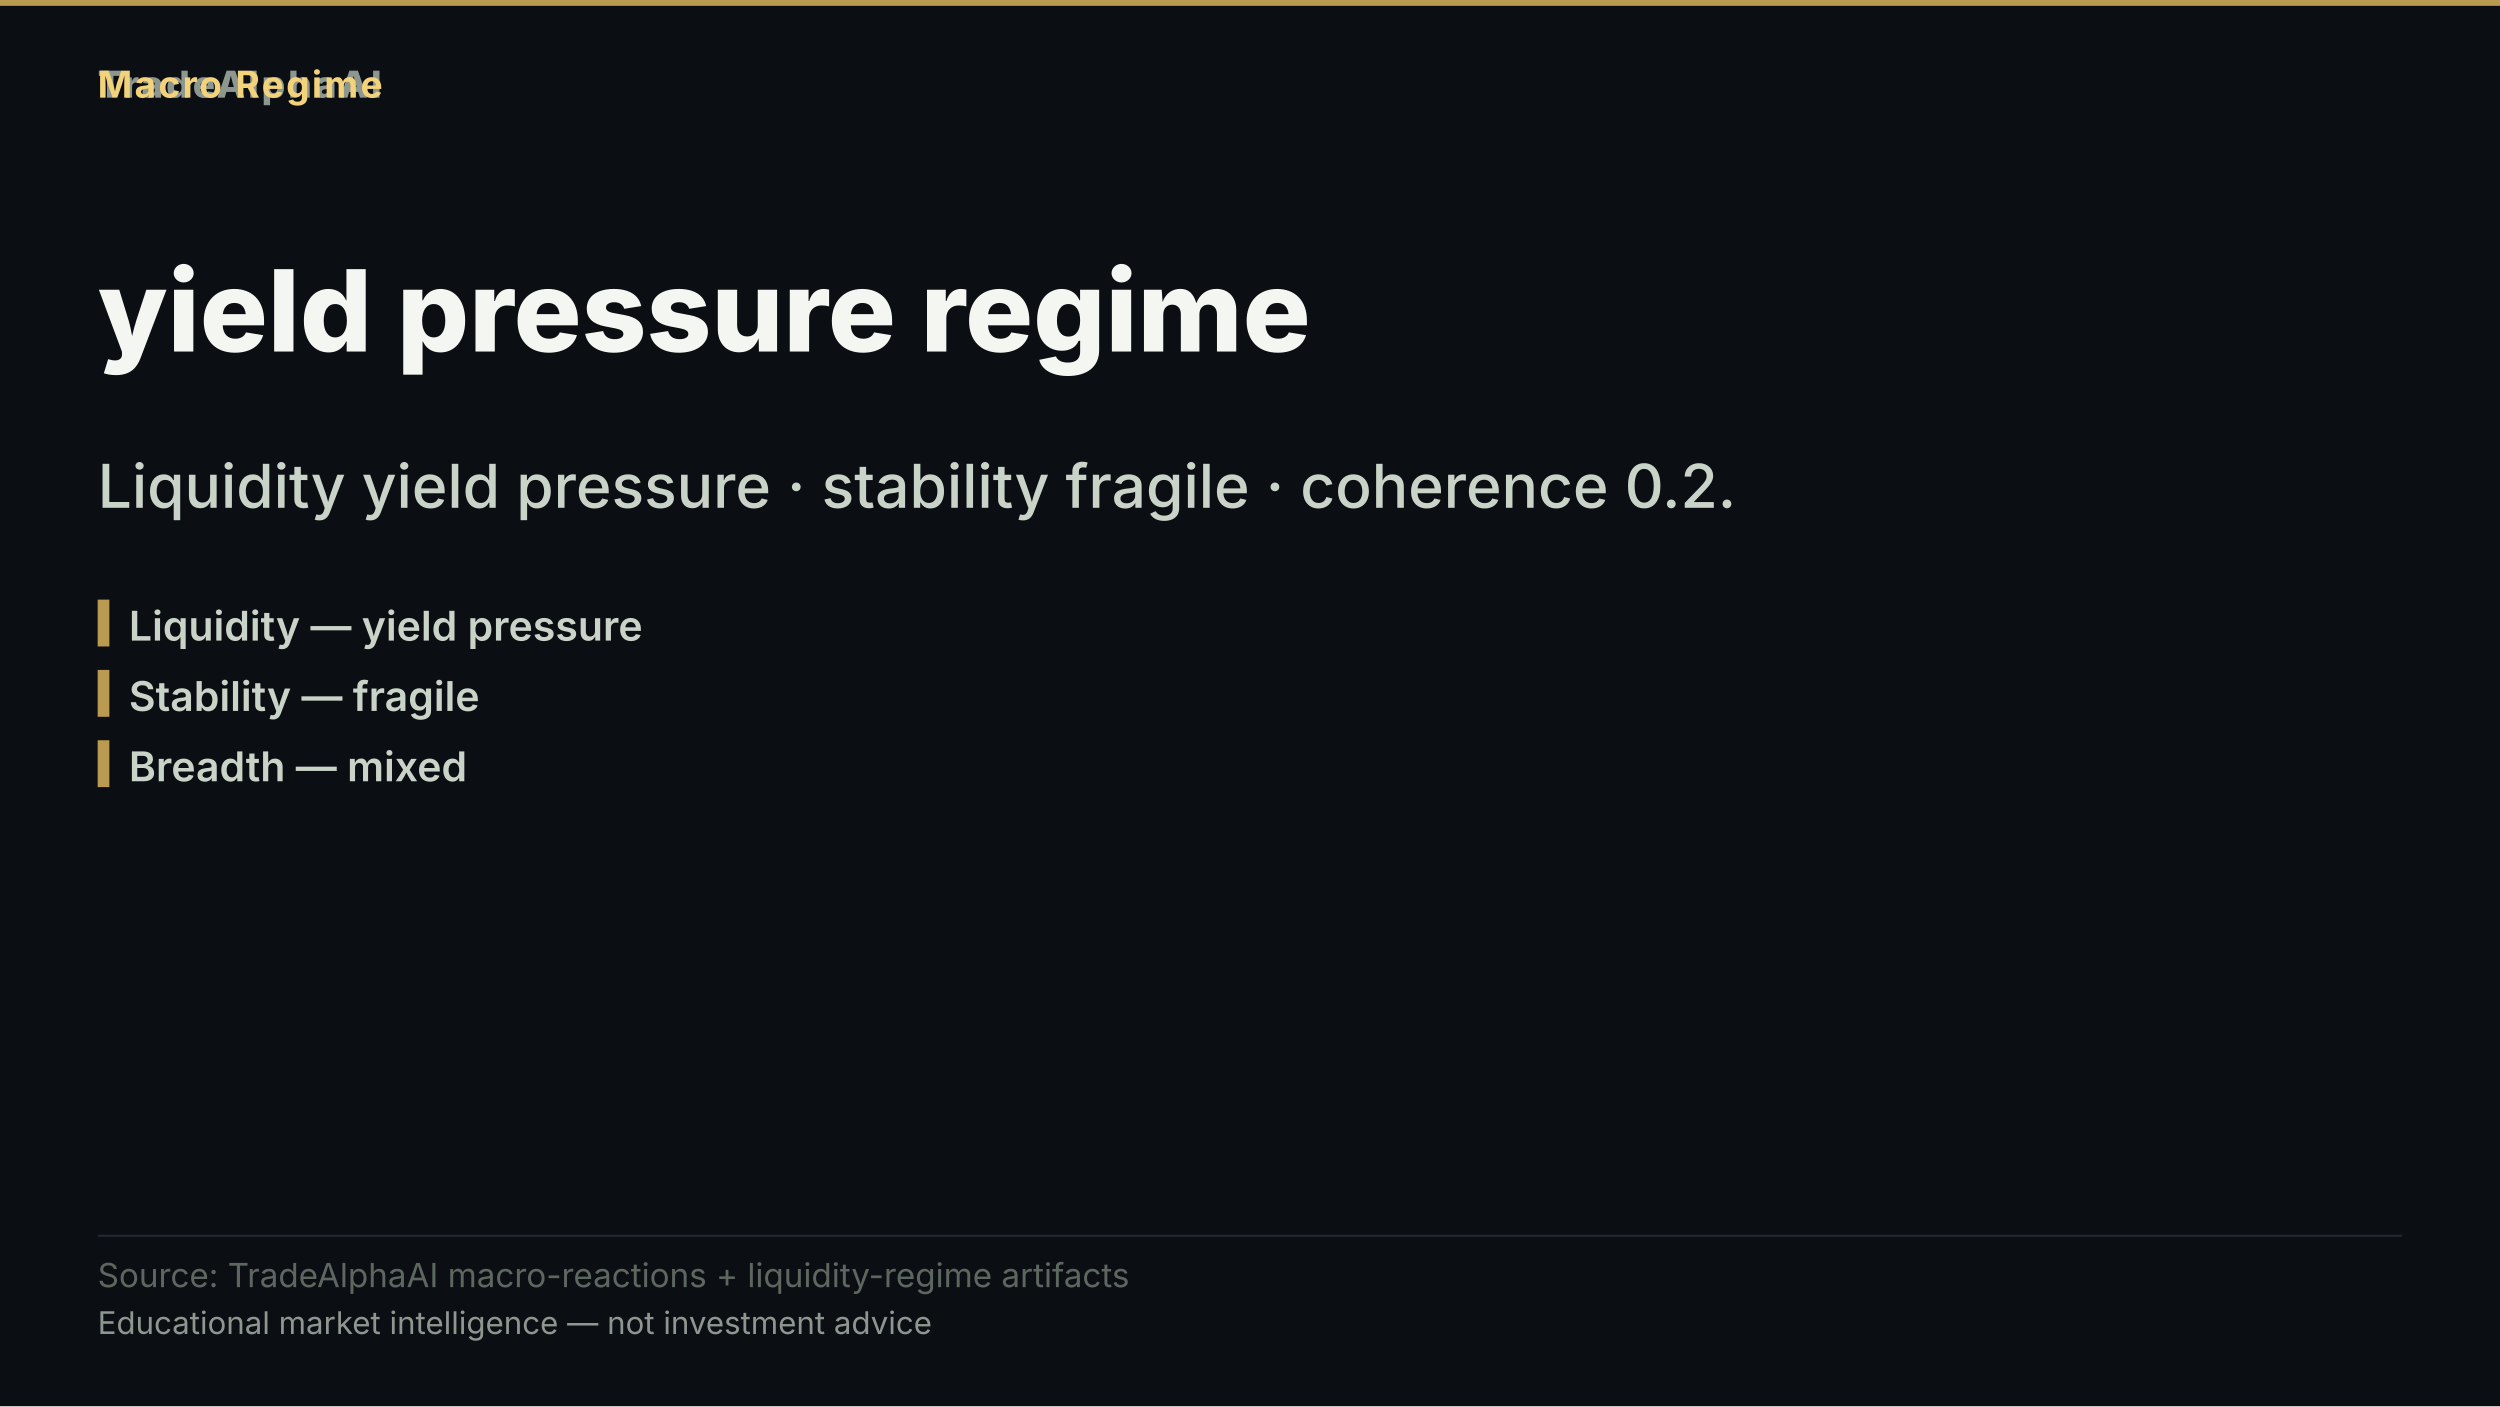
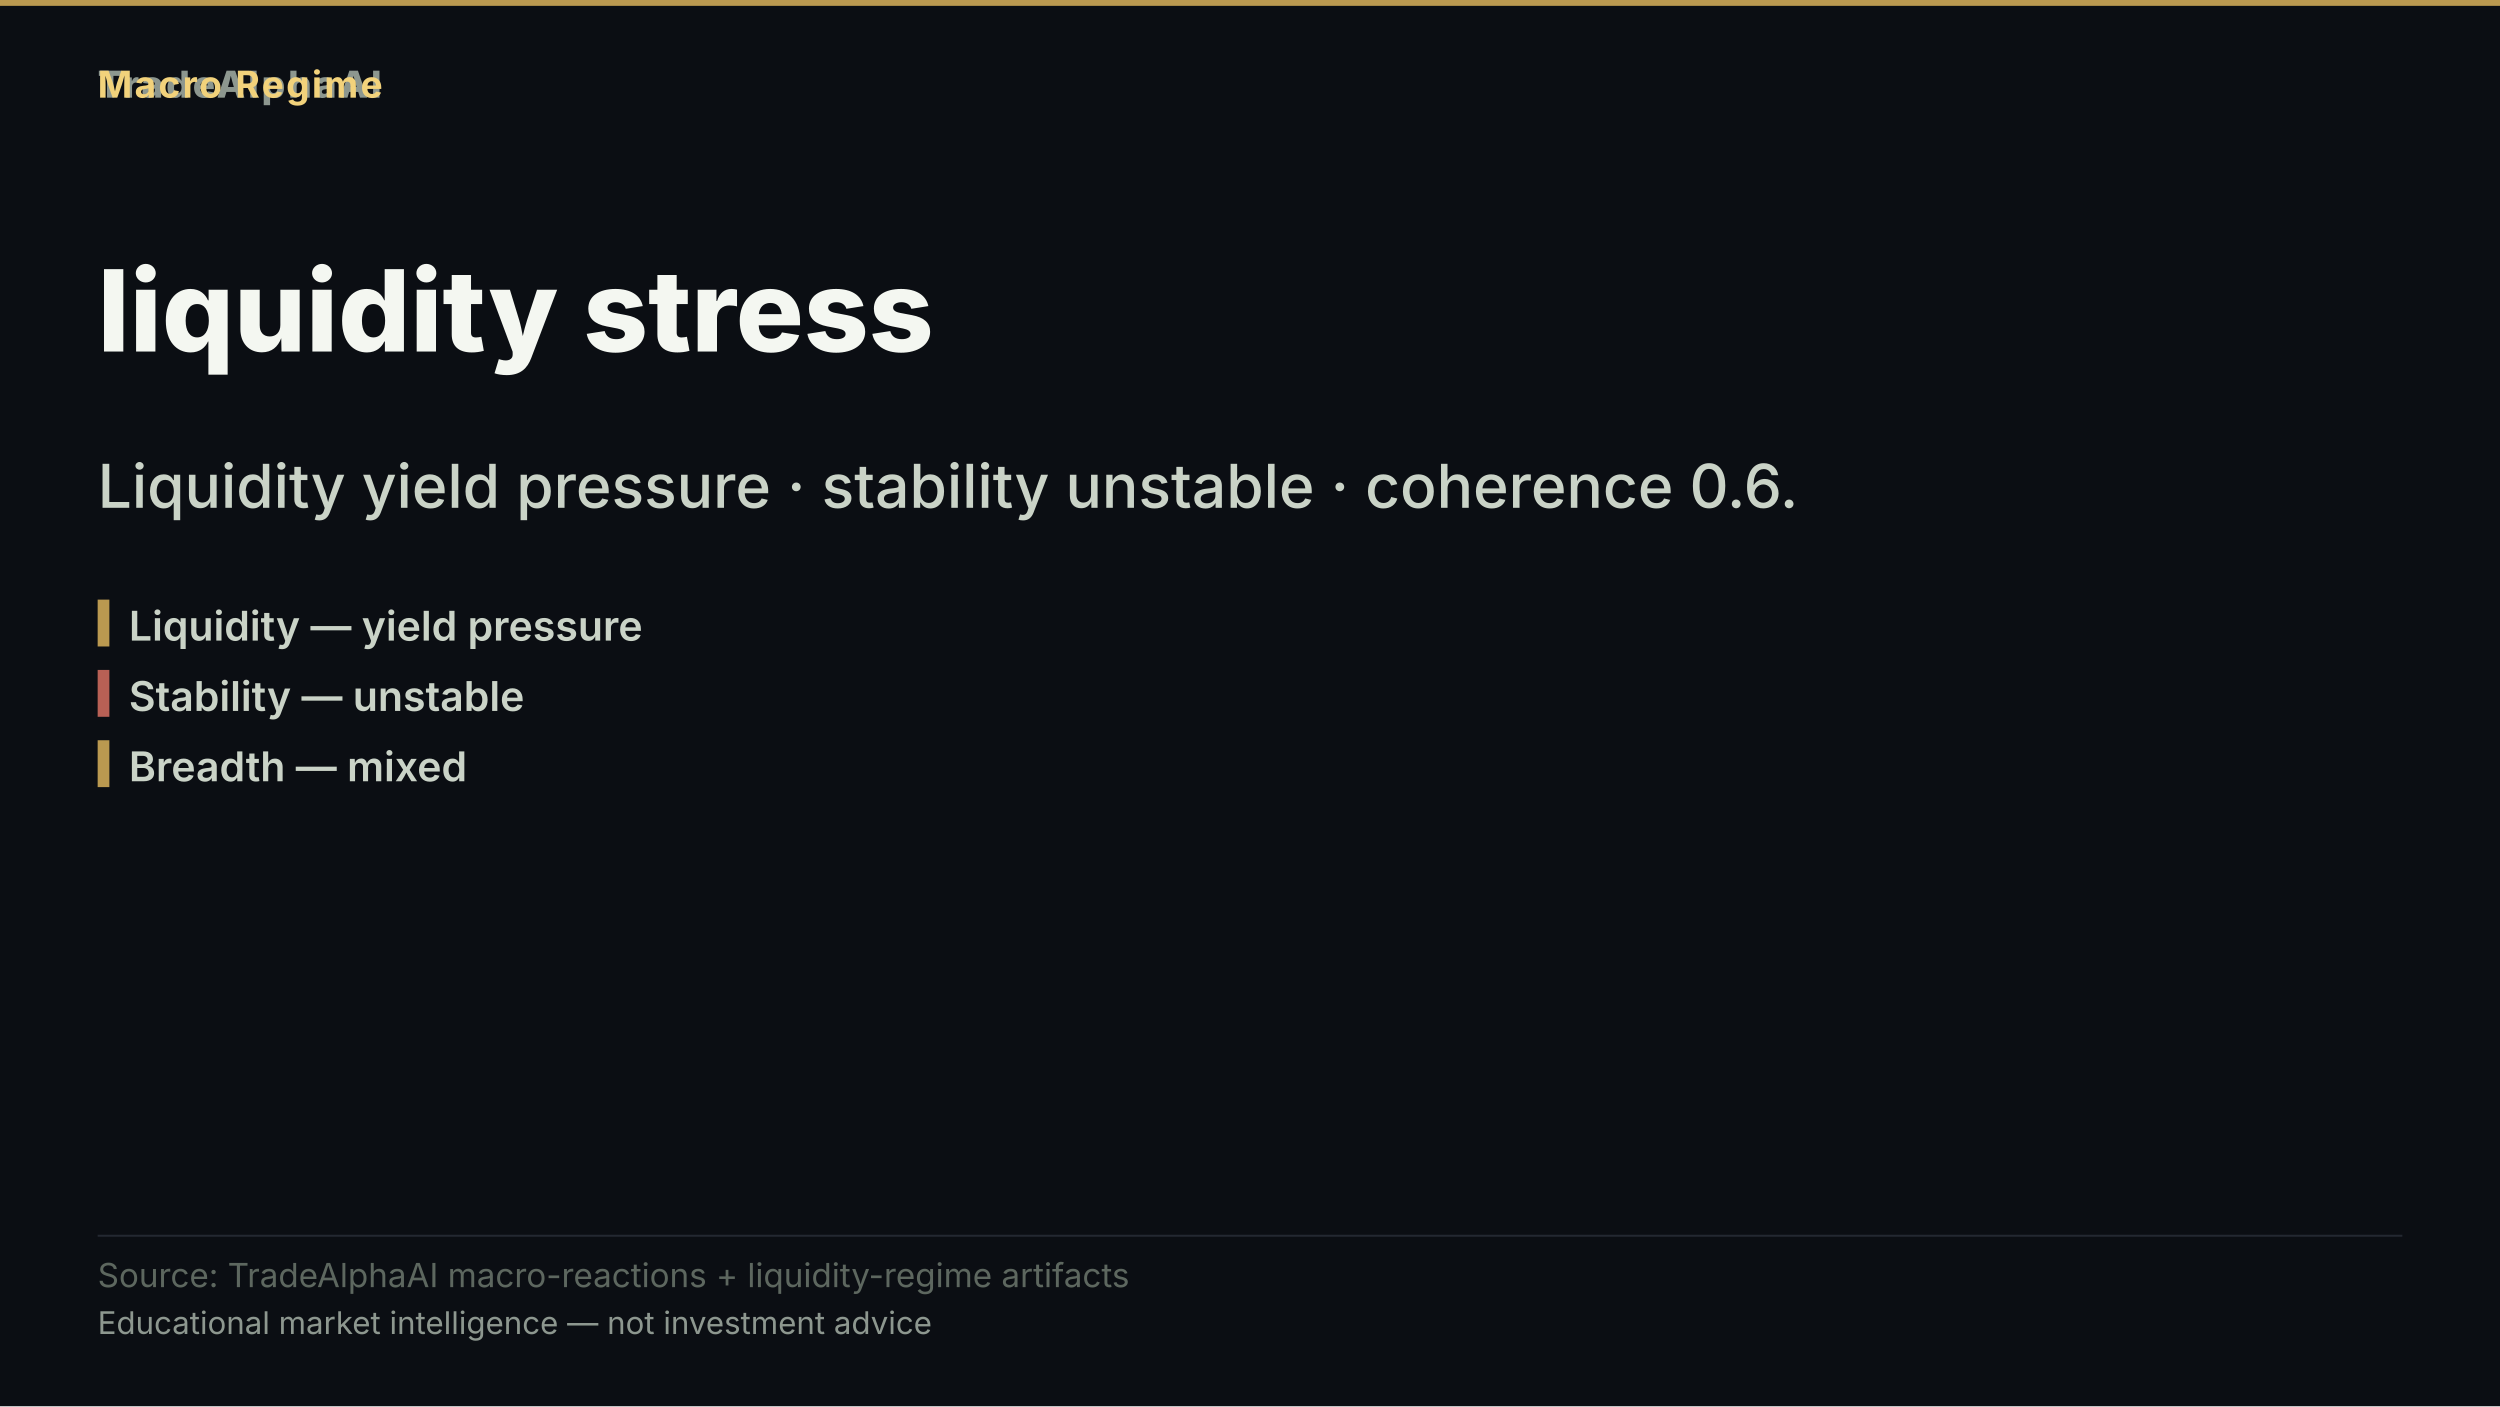
- <svg xmlns="http://www.w3.org/2000/svg" width="1280" height="720" viewBox="0 0 1280 720" role="img" aria-label="yield pressure regime">
+ <svg xmlns="http://www.w3.org/2000/svg" width="1280" height="720" viewBox="0 0 1280 720" role="img" aria-label="liquidity stress">
  <rect width="1280" height="720" fill="#0b0e13" />
  <rect x="0" y="0" width="1280" height="3" fill="#d8b15a" opacity="0.85" />
  <text x="50" y="50" font-family="'Inter','Segoe UI','Helvetica Neue',Arial,sans-serif" font-size="19" font-weight="800" letter-spacing="1.5" fill="#8d978f" text-anchor="start">TradeAlphaAI</text>
  <text x="50" y="50" font-family="'Inter','Segoe UI','Helvetica Neue',Arial,sans-serif" font-size="19" font-weight="700" letter-spacing="1.2" fill="#f2d27b" text-anchor="start">Macro Regime</text>
-   <text x="50" y="180" font-family="'Inter','Segoe UI','Helvetica Neue',Arial,sans-serif" font-size="58" font-weight="800" fill="#f4f7f1" text-anchor="start">yield pressure regime</text>
-   <text x="50" y="260" font-family="'Inter','Segoe UI','Helvetica Neue',Arial,sans-serif" font-size="31" font-weight="500" fill="#cad3c7" text-anchor="start">Liquidity yield pressure · stability fragile · coherence 0.2.</text>
+   <text x="50" y="180" font-family="'Inter','Segoe UI','Helvetica Neue',Arial,sans-serif" font-size="58" font-weight="800" fill="#f4f7f1" text-anchor="start">liquidity stress</text>
+   <text x="50" y="260" font-family="'Inter','Segoe UI','Helvetica Neue',Arial,sans-serif" font-size="31" font-weight="500" fill="#cad3c7" text-anchor="start">Liquidity yield pressure · stability unstable · coherence 0.6.</text>
  <rect x="50" y="307" width="6" height="24" fill="#d8b15a" opacity="0.85" />
  <text x="66" y="328" font-family="'Inter','Segoe UI','Helvetica Neue',Arial,sans-serif" font-size="21" font-weight="600" fill="#cad3c7" text-anchor="start">Liquidity — yield pressure</text>
-   <rect x="50" y="343" width="6" height="24" fill="#d8b15a" opacity="0.85" />
-   <text x="66" y="364" font-family="'Inter','Segoe UI','Helvetica Neue',Arial,sans-serif" font-size="21" font-weight="600" fill="#cad3c7" text-anchor="start">Stability — fragile</text>
+   <rect x="50" y="343" width="6" height="24" fill="#d66e60" opacity="0.85" />
+   <text x="66" y="364" font-family="'Inter','Segoe UI','Helvetica Neue',Arial,sans-serif" font-size="21" font-weight="600" fill="#cad3c7" text-anchor="start">Stability — unstable</text>
  <rect x="50" y="379" width="6" height="24" fill="#d8b15a" opacity="0.85" />
  <text x="66" y="400" font-family="'Inter','Segoe UI','Helvetica Neue',Arial,sans-serif" font-size="21" font-weight="600" fill="#cad3c7" text-anchor="start">Breadth — mixed</text>
  <rect x="50" y="632.2" width="1180" height="1" fill="rgba(148,163,184,0.18)" />
  <text x="50" y="659" font-family="'Inter','Segoe UI','Helvetica Neue',Arial,sans-serif" font-size="17" fill="#5d675f" text-anchor="start">Source: TradeAlphaAI macro-reactions + liquidity-regime artifacts</text>
  <text x="50" y="683" font-family="'Inter','Segoe UI','Helvetica Neue',Arial,sans-serif" font-size="16" fill="#8d978f" text-anchor="start">Educational market intelligence — not investment advice</text>
</svg>
